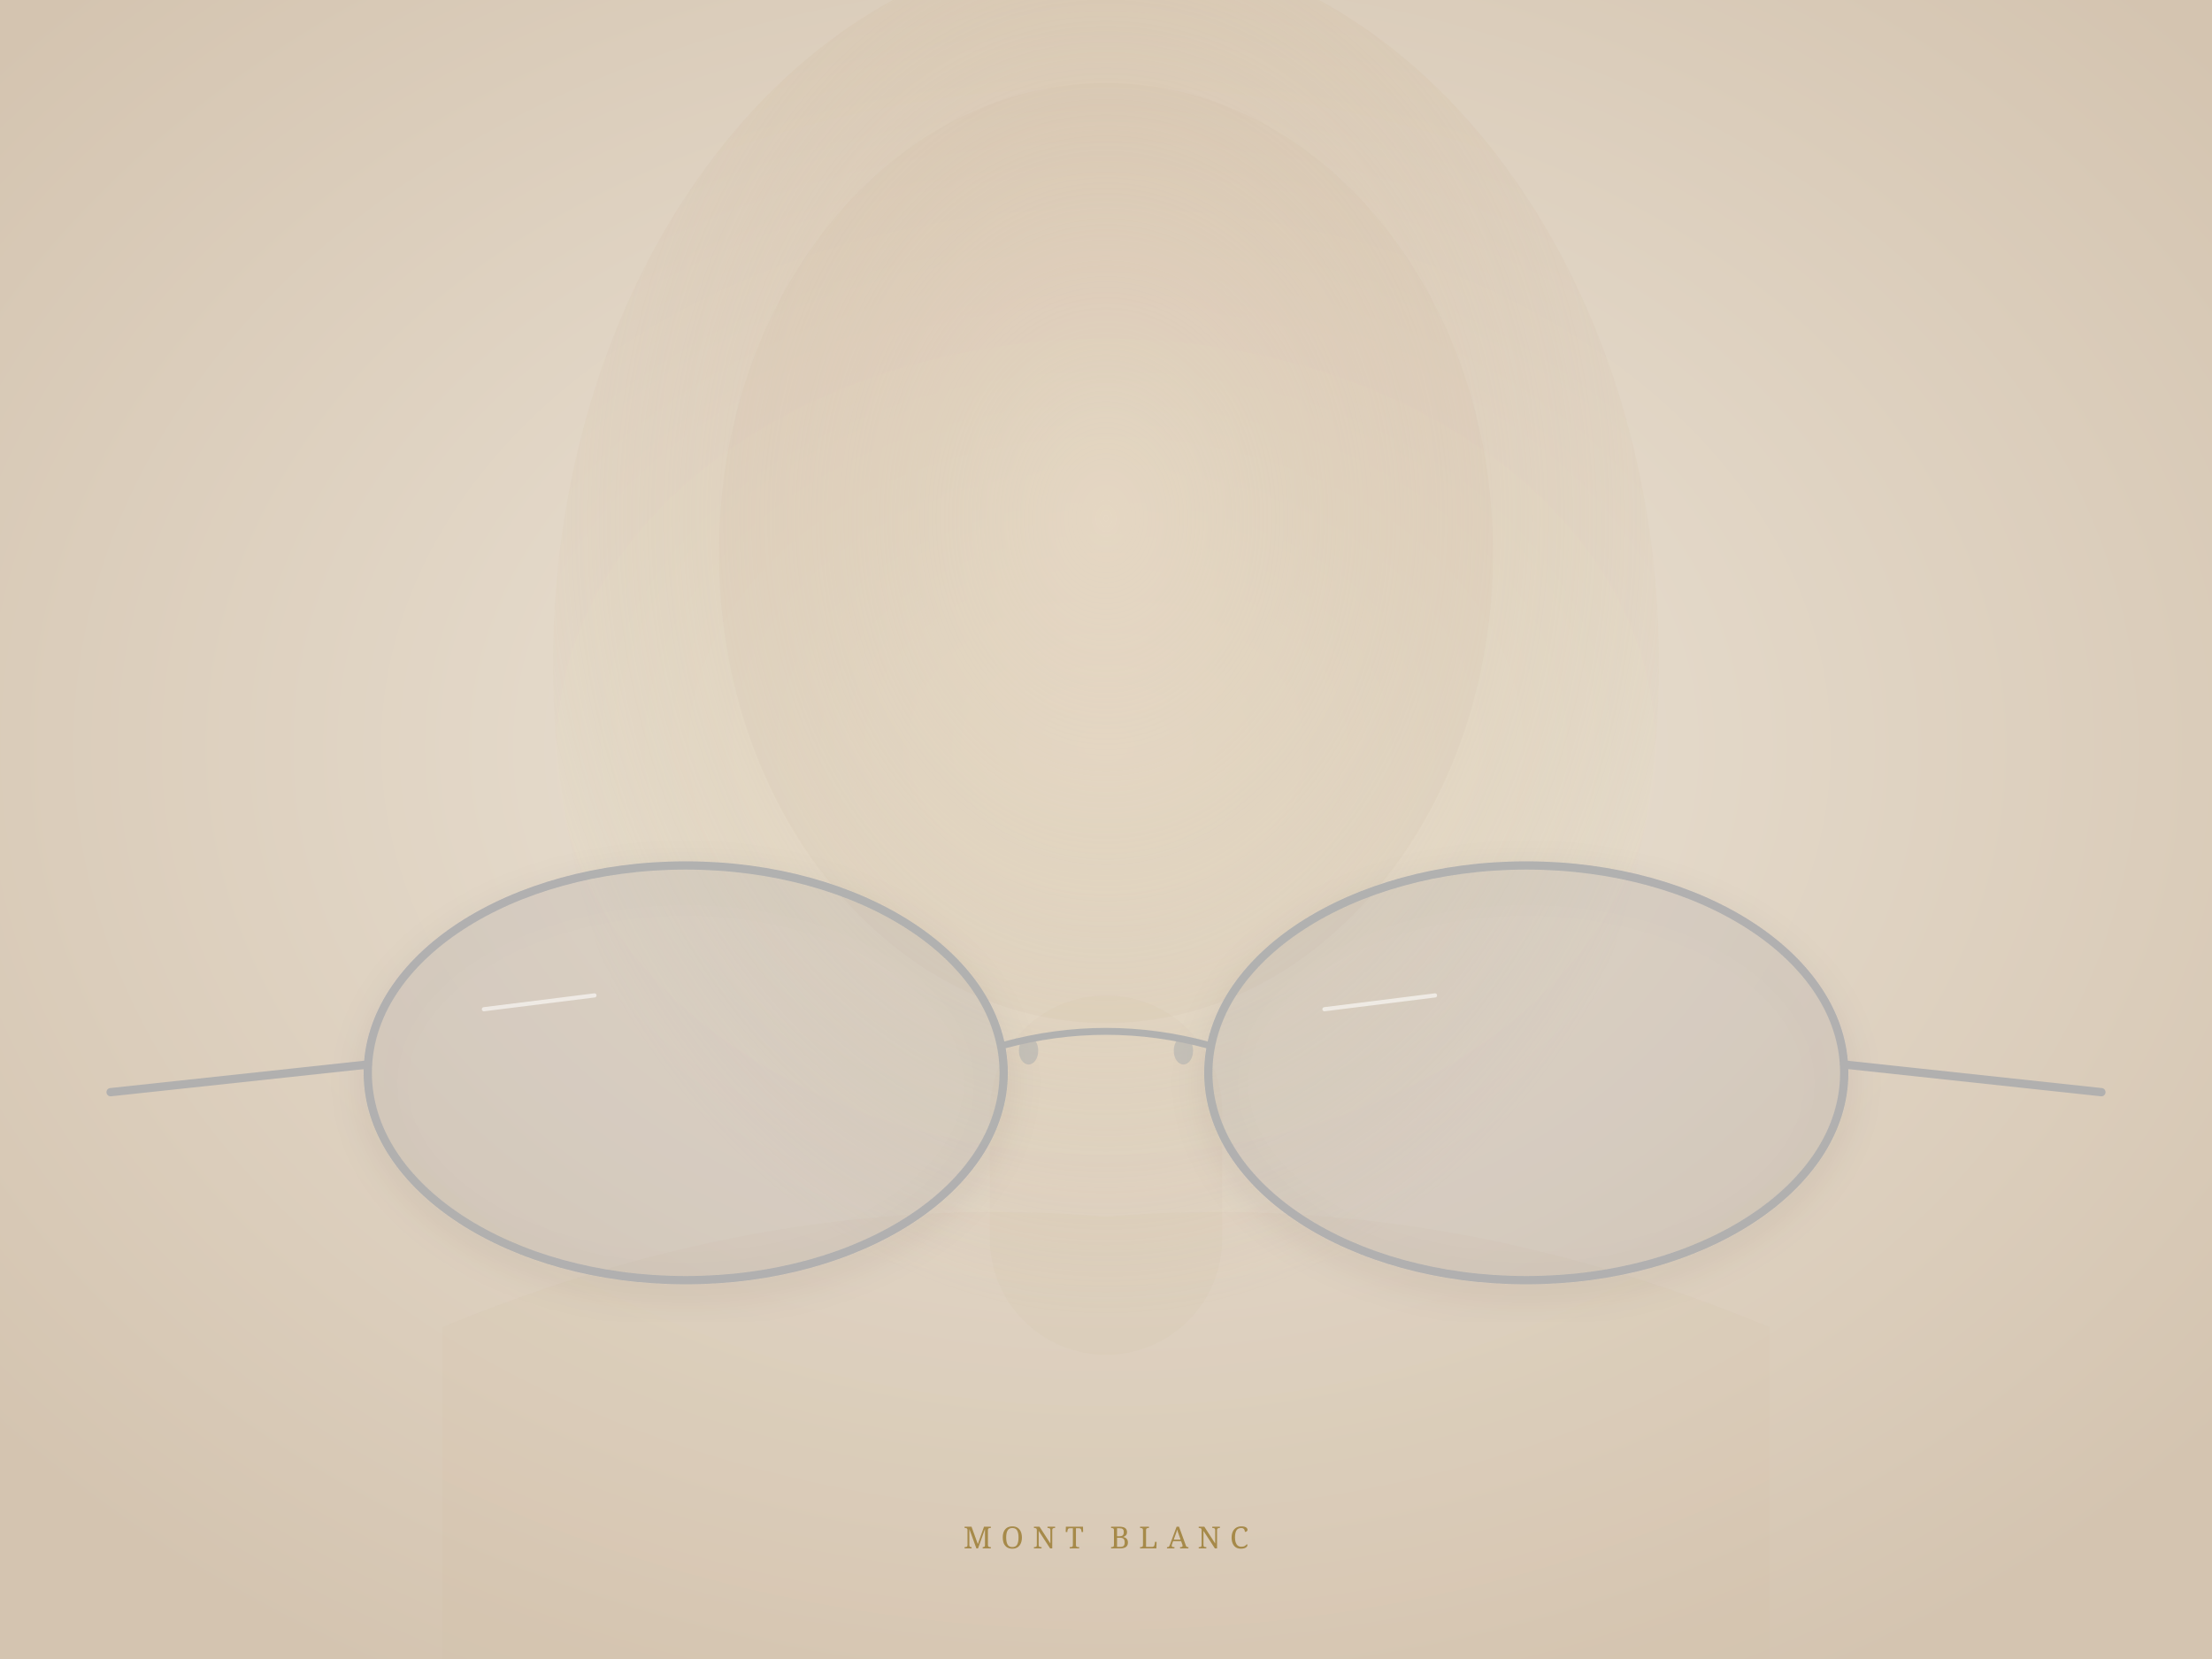
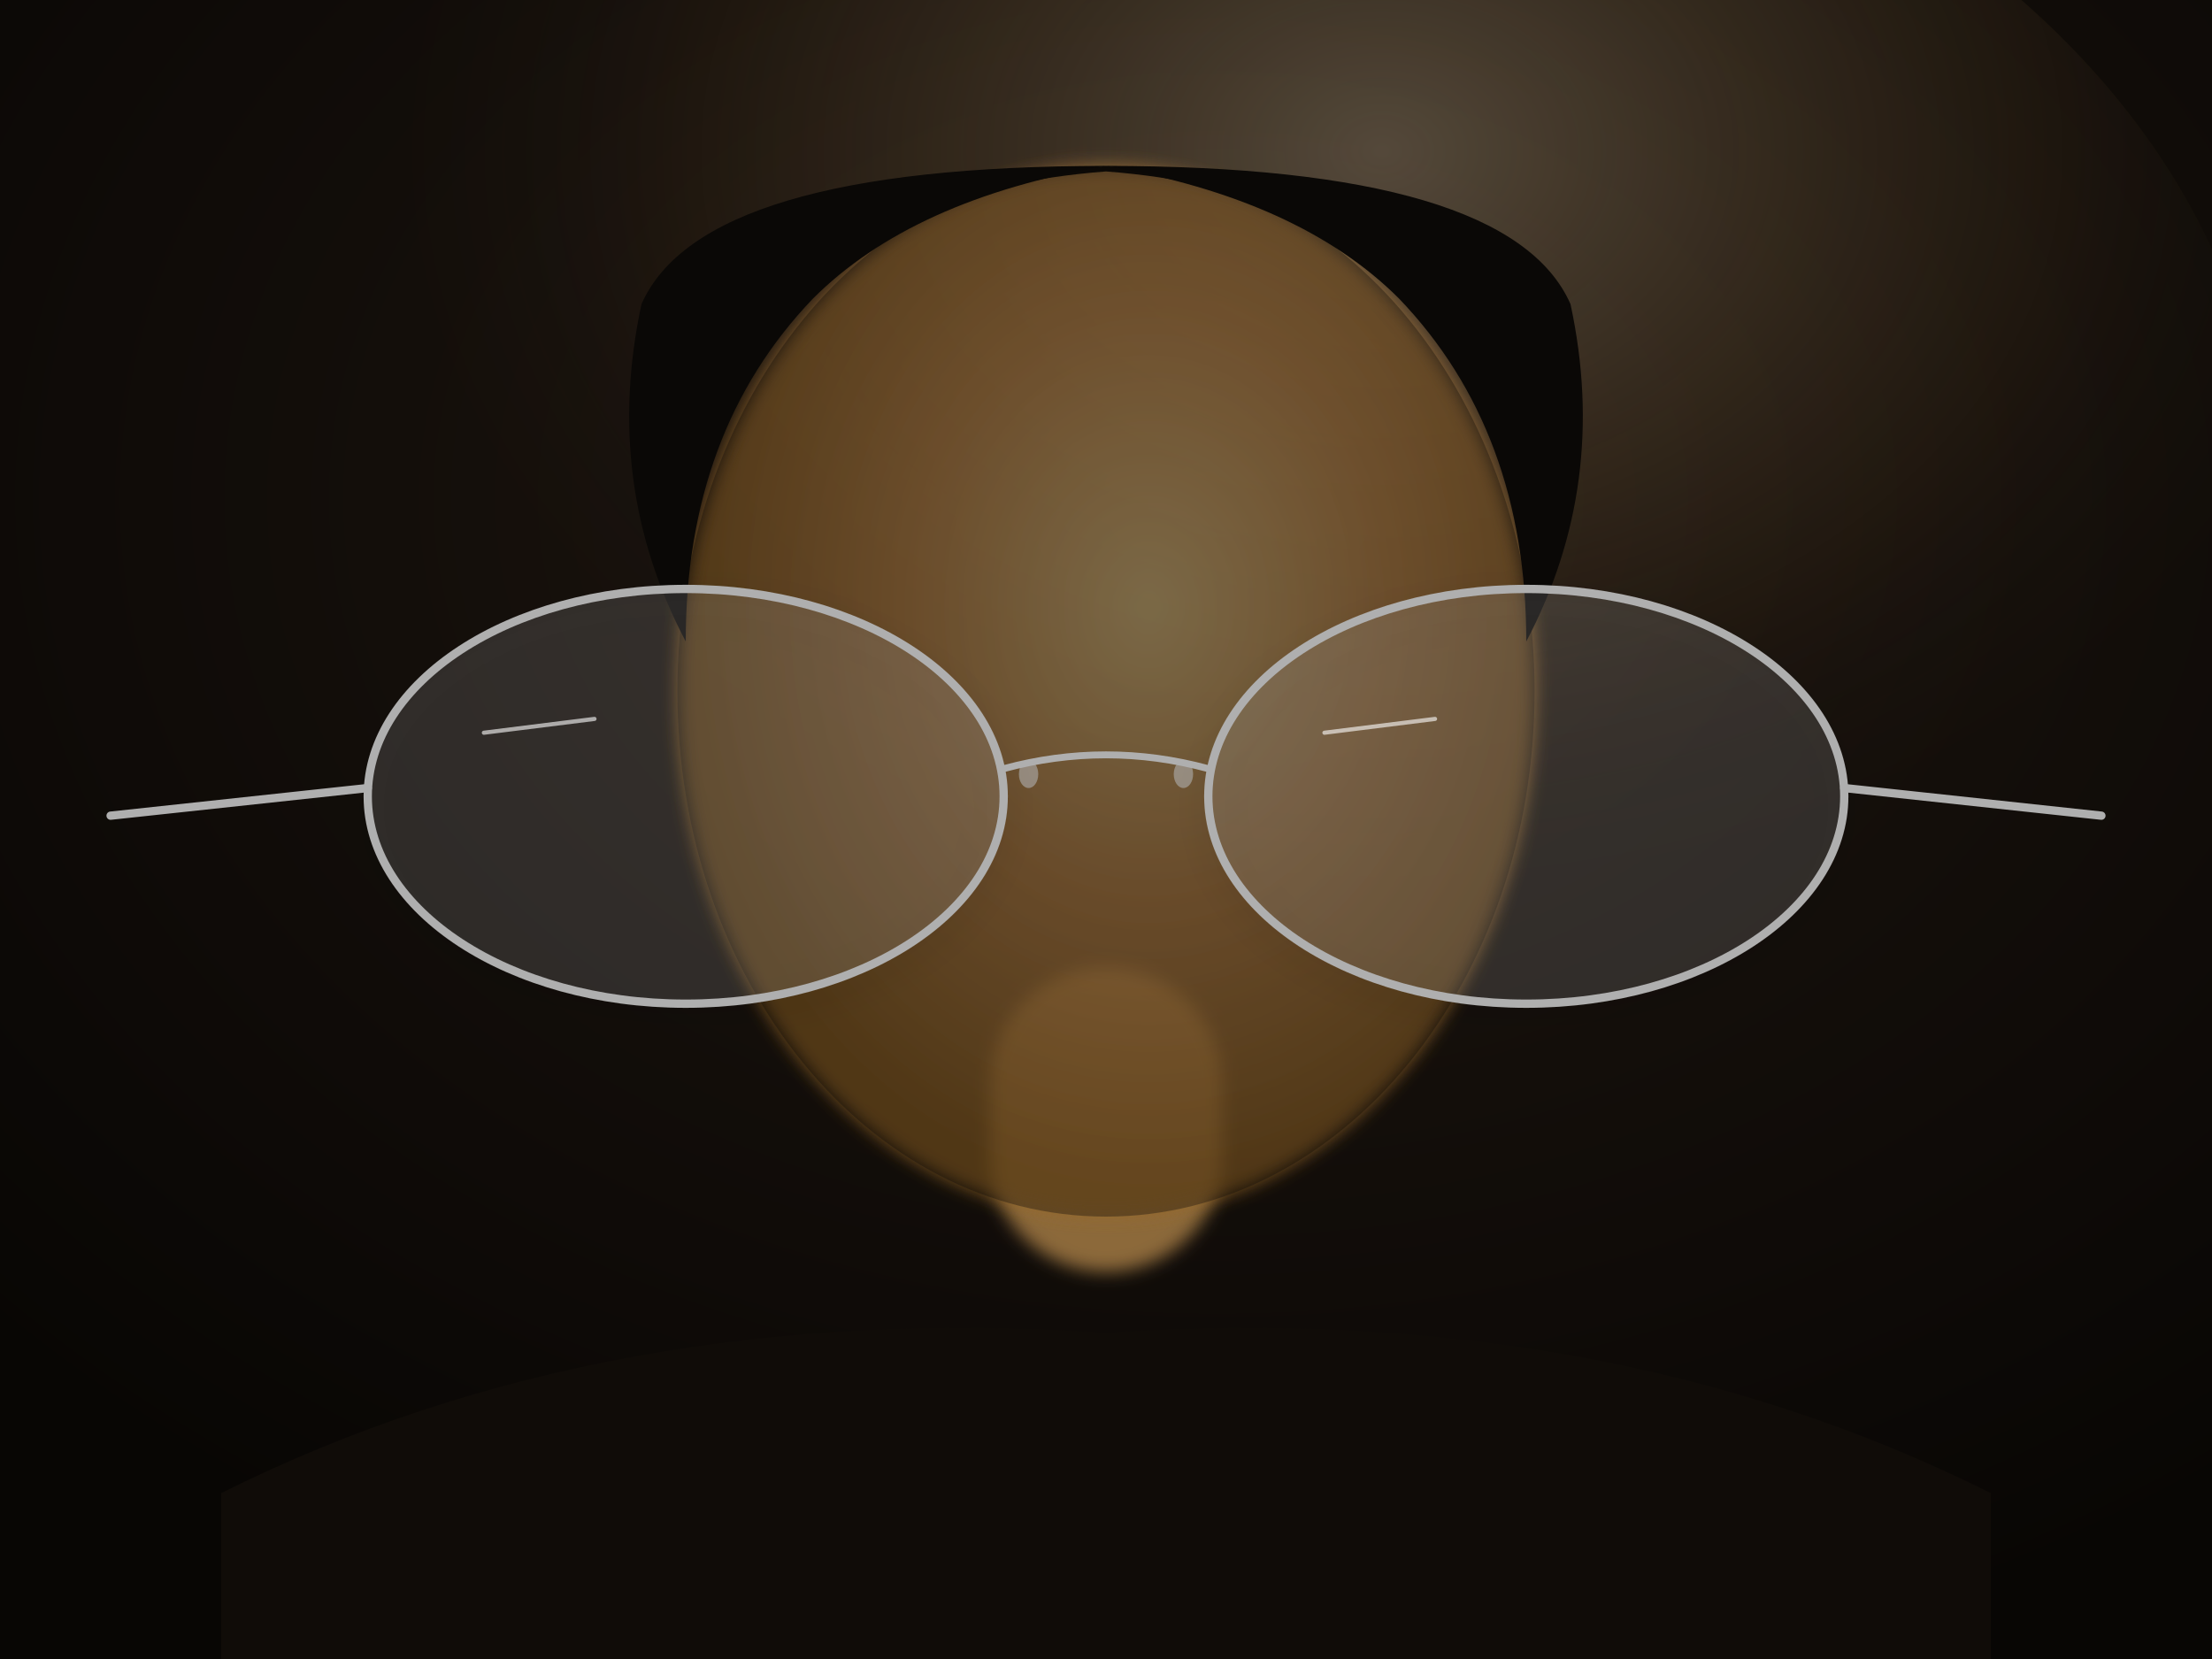
<svg xmlns="http://www.w3.org/2000/svg" viewBox="0 0 800 600" width="800" height="600">
  <defs>
-     <radialGradient id="bg" cx="50%" cy="45%" r="65%">
-       <stop offset="0%" stop-color="#EDE5D8" />
-       <stop offset="100%" stop-color="#D4C4B0" />
+     <radialGradient id="bg" cx="55%" cy="30%" r="75%">
+       <stop offset="0%" stop-color="#1E1610" />
+       <stop offset="100%" stop-color="#080604" />
    </radialGradient>
-     <radialGradient id="face" cx="50%" cy="40%" r="55%">
-       <stop offset="0%" stop-color="#E8D9C5" stop-opacity="0.6" />
-       <stop offset="100%" stop-color="#C4A882" stop-opacity="0" />
+     <radialGradient id="glow" cx="58%" cy="28%" r="50%">
+       <stop offset="0%" stop-color="#F0D8B0" stop-opacity="0.28" />
+       <stop offset="70%" stop-color="#C09050" stop-opacity="0.05" />
+       <stop offset="100%" stop-color="#080604" stop-opacity="0" />
    </radialGradient>
+     <radialGradient id="skinGrad" cx="55%" cy="42%" r="55%">
+       <stop offset="0%" stop-color="#E8C888" />
+       <stop offset="50%" stop-color="#C89050" />
+       <stop offset="100%" stop-color="#986828" />
+     </radialGradient>
+     <filter id="faceSoft" x="-10%" y="-10%" width="120%" height="120%">
+       <feGaussianBlur stdDeviation="3" />
+     </filter>
  </defs>
  <rect width="800" height="600" fill="url(#bg)" />
-   <ellipse cx="400" cy="240" rx="200" ry="260" fill="url(#face)" />
-   <ellipse cx="400" cy="200" rx="140" ry="170" fill="#C9B49A" opacity="0.12" />
-   <rect x="358" y="360" width="84" height="130" rx="42" fill="#C9B49A" opacity="0.10" />
-   <path d="M 160,480 Q 280,430 400,440 Q 520,430 640,480 L 640,600 L 160,600 Z" fill="#C9B49A" opacity="0.10" />
-   <g transform="translate(0, 80)">
+   <ellipse cx="440" cy="180" rx="380" ry="280" fill="url(#glow)" />
+   <path d="M 80,540 Q 220,470 400,482 Q 580,470 720,540 L 720,600 L 80,600 Z" fill="#100C08" />
+   <rect x="358" y="350" width="84" height="110" rx="42" fill="#C09050" filter="url(#faceSoft)" opacity="0.7" />
+   <ellipse cx="400" cy="250" rx="155" ry="190" fill="url(#skinGrad)" filter="url(#faceSoft)" opacity="0.75" />
+   <ellipse cx="400" cy="250" rx="155" ry="190" fill="#080604" opacity="0.35" style="transform-origin: left center" />
+   <path d="M 250,180 Q 235,80 400,60 Q 565,80 550,180 Q 520,100 480,80 Q 440,65 400,62 Q 360,65 320,80 Q 276,100 250,180 Z" fill="#0C0906" />
+   <path d="M 248,232 Q 218,175 232,110 Q 254,60 400,60 Q 330,72 294,108 Q 248,156 248,232 Z" fill="#0A0806" />
+   <path d="M 552,232 Q 582,175 568,110 Q 546,60 400,60 Q 470,72 506,108 Q 552,156 552,232 Z" fill="#0A0806" />
+   <g transform="translate(0, -20)">
    <defs>
      <filter id="sh">
        <feDropShadow dx="0" dy="4" stdDeviation="6" flood-opacity="0.14" />
      </filter>
    </defs>
    <ellipse cx="248" cy="308" rx="115" ry="75" fill="rgba(175,175,175,0.18)" stroke="#AFAFAF" stroke-width="3" filter="url(#sh)" />
    <ellipse cx="552" cy="308" rx="115" ry="75" fill="rgba(175,175,175,0.18)" stroke="#AFAFAF" stroke-width="3" filter="url(#sh)" />
    <path d="M 363,298 Q 400,288 437,298" fill="none" stroke="#AFAFAF" stroke-width="2.5" stroke-linecap="round" />
    <line x1="133" y1="305" x2="40" y2="315" stroke="#AFAFAF" stroke-width="3" stroke-linecap="round" />
    <line x1="667" y1="305" x2="760" y2="315" stroke="#AFAFAF" stroke-width="3" stroke-linecap="round" />
    <ellipse cx="372" cy="300" rx="3.5" ry="5" fill="#AFAFAF" opacity="0.6" />
    <ellipse cx="428" cy="300" rx="3.5" ry="5" fill="#AFAFAF" opacity="0.6" />
    <line x1="175" y1="285" x2="215" y2="280" stroke="white" stroke-width="1.5" stroke-opacity="0.6" stroke-linecap="round" />
    <line x1="479" y1="285" x2="519" y2="280" stroke="white" stroke-width="1.5" stroke-opacity="0.6" stroke-linecap="round" />
  </g>
-   <text x="400" y="560" text-anchor="middle" font-family="Garamond, Georgia, serif" font-size="11" letter-spacing="0.3em" fill="#8B6914" opacity="0.7" font-weight="400">MONT BLANC</text>
-   <rect width="800" height="600" fill="url(#bg)" opacity="0.04" />
</svg>
